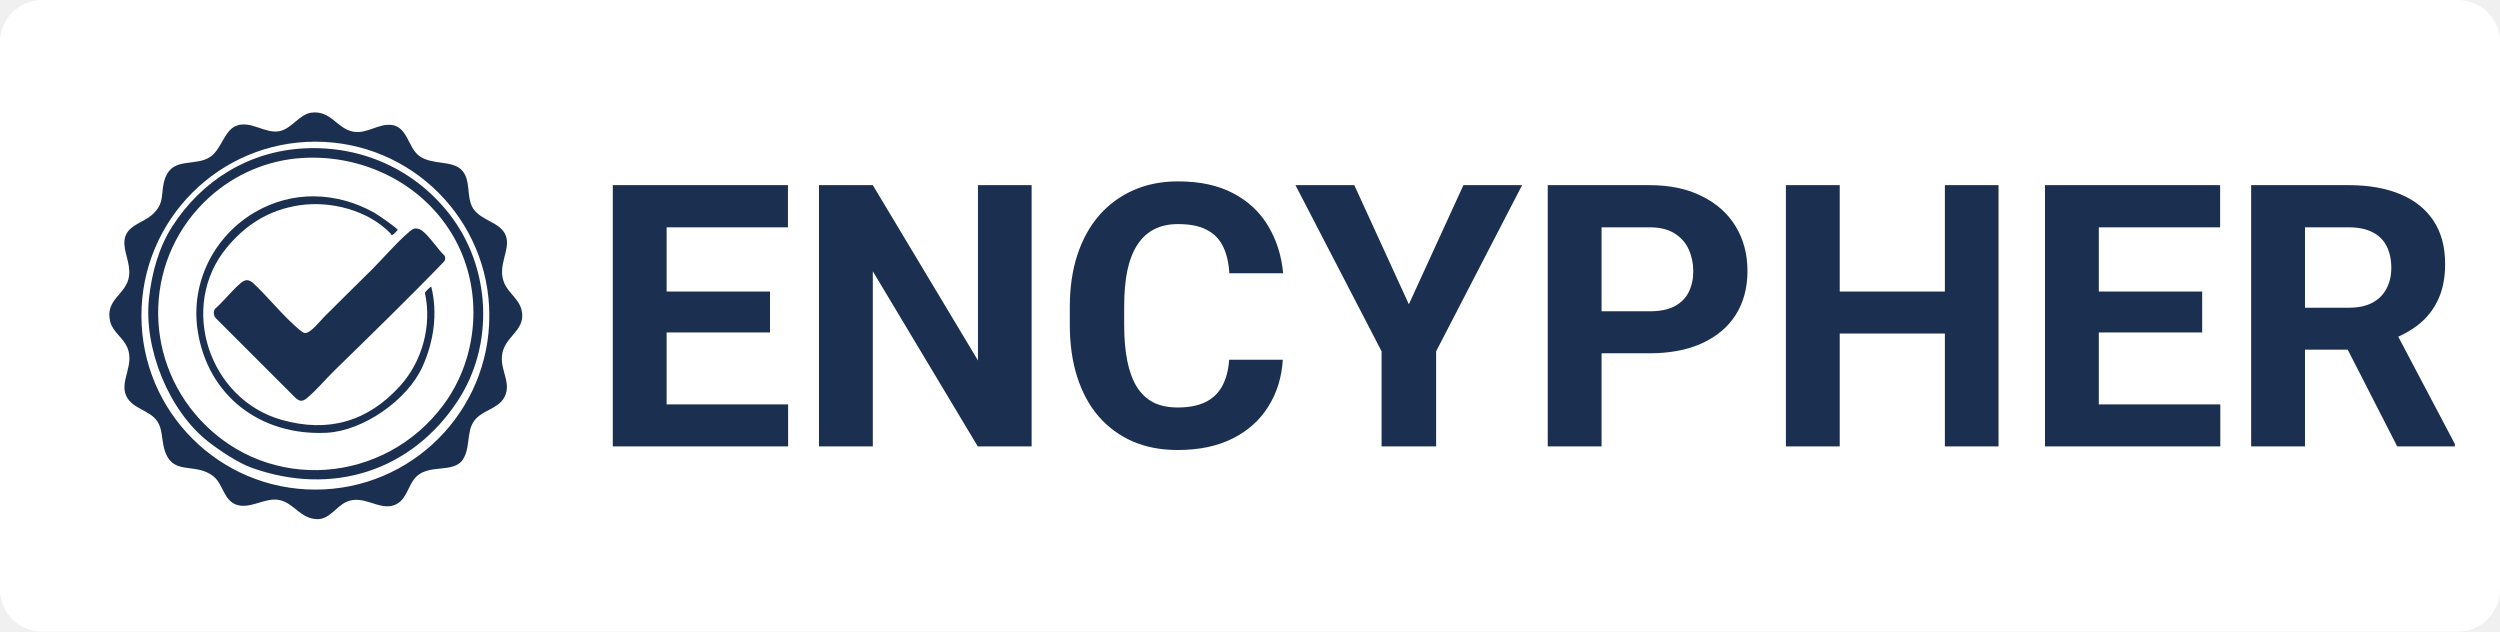
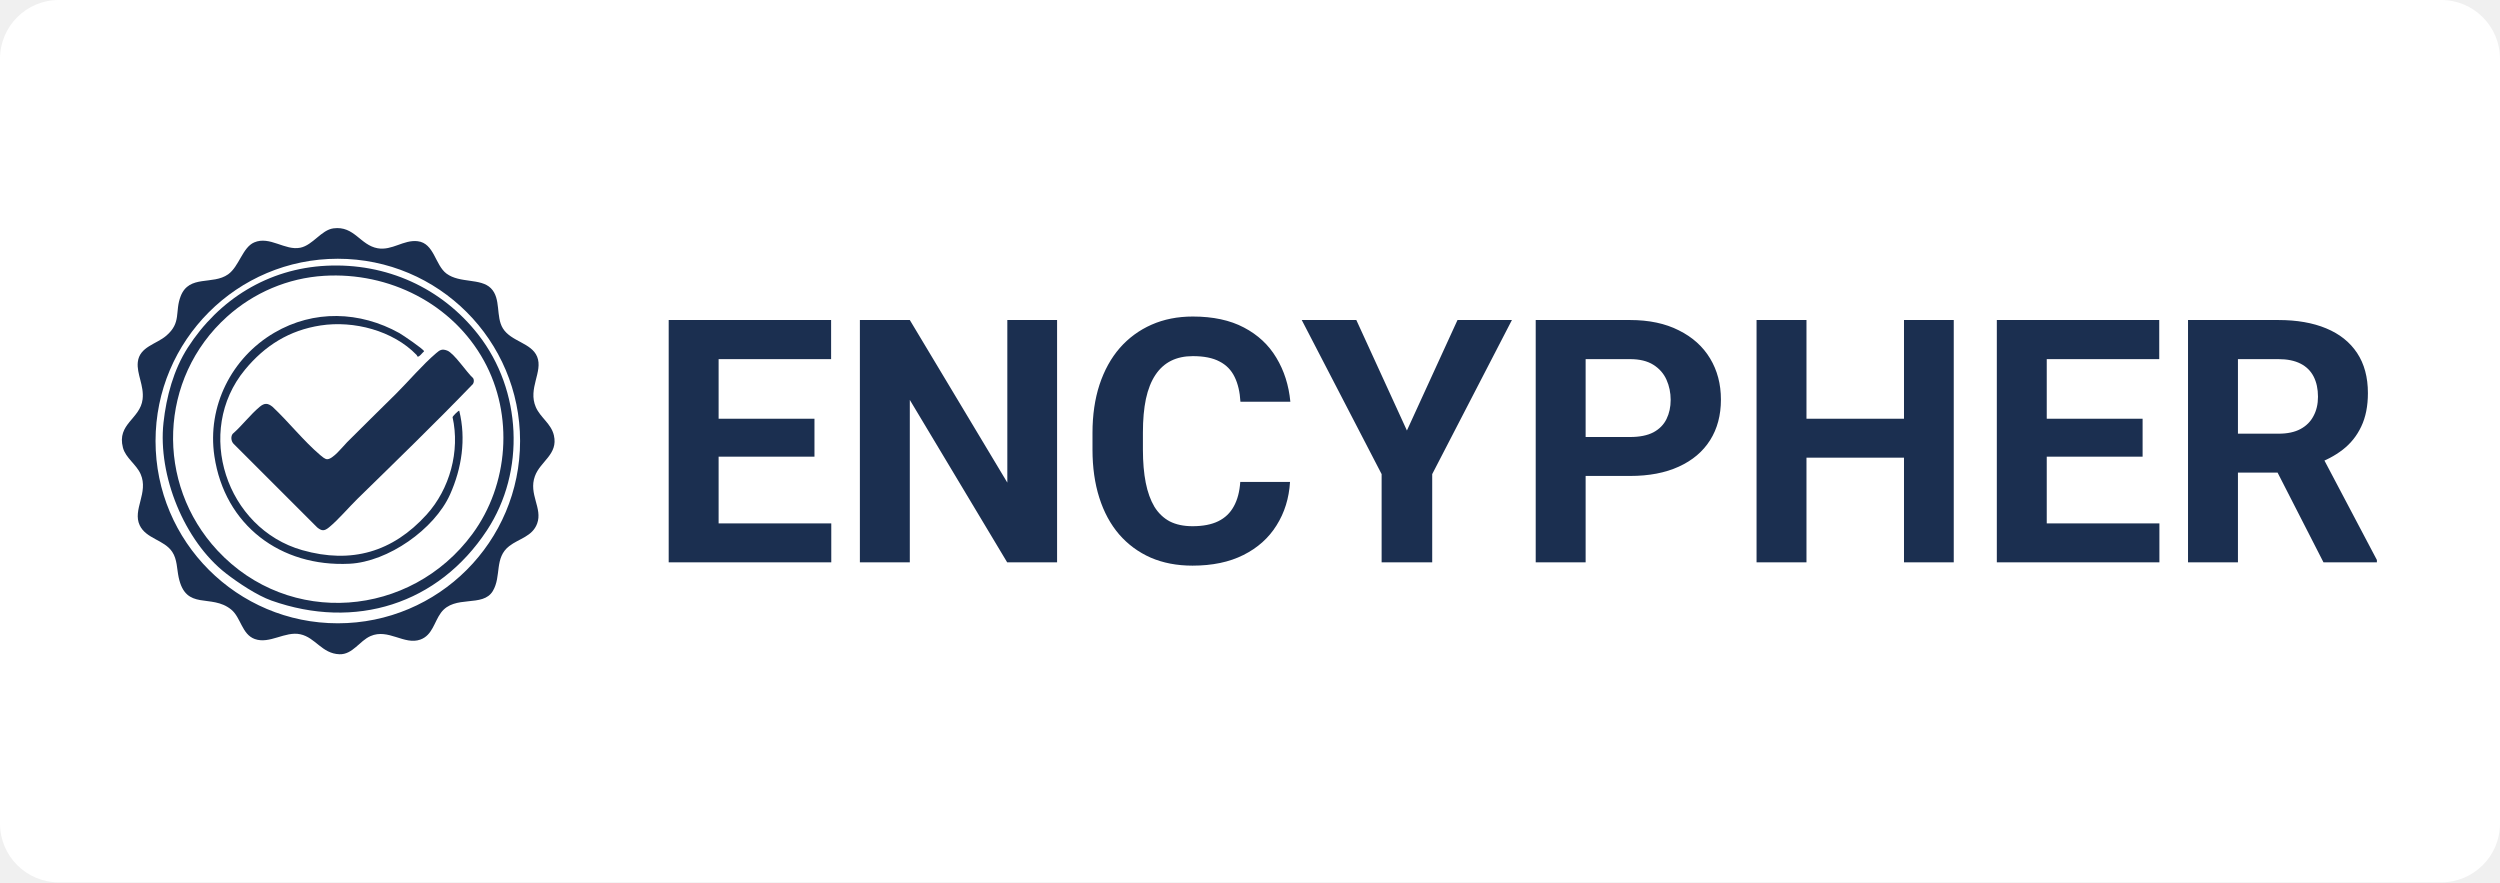
- <svg xmlns="http://www.w3.org/2000/svg" viewBox="0 0 950 240" width="950" height="240" role="img" aria-label="Encypher">
-   <rect x="0" y="0" width="950" height="240" rx="16" fill="#ffffff" />
-   <g transform="translate(40,40) scale(6.66667)">
+ <svg xmlns="http://www.w3.org/2000/svg" viewBox="0 0 680 240" width="680" height="240" role="img" aria-label="Encypher">
+   <rect x="0" y="0" width="680" height="240" rx="16" fill="#ffffff" />
+   <g transform="translate(32,60) scale(5)">
    <g transform="translate(12.7657,8.6617)">
      <path fill="#1b2f50" fill-rule="nonzero" transform="matrix(0.02354608,0,0,-0.02354608,9.12685,3.329909)" d="m 0,0 c 0,232.574 -188.539,421.113 -421.113,421.113 -232.574,0 -421.113,-188.539 -421.113,-421.113 0,-232.574 188.539,-421.113 421.113,-421.113 C -188.539,-421.113 0,-232.574 0,0 m -67.453,353 c 23.979,-23.981 10.797,-65.451 27.768,-92.817 18.974,-30.597 65.954,-33.172 79.076,-65.368 C 53.507,160.182 17.509,121.532 36.361,78.293 46.971,53.959 71.864,40.212 78.136,13.025 88.284,-30.962 46.909,-46.485 34.258,-81.182 c -15.204,-41.698 18.268,-74.005 5.128,-109.592 -10.999,-29.792 -41.748,-34.508 -64.249,-51.817 -35.197,-27.075 -17.661,-69.425 -38.048,-103.822 -23.241,-39.214 -88.417,-7.654 -119.92,-50.318 -15.57,-21.086 -19.66,-51.992 -47.602,-62.02 -37.141,-13.33 -73.918,26.168 -115.134,8.091 -25.387,-11.134 -41.467,-42.977 -71.635,-41.973 -40.694,1.354 -55.371,38.519 -90.549,46.161 -35.155,7.637 -70.921,-23.265 -105.134,-10.989 -29.976,10.755 -32.05,49.686 -54.486,68.033 -46.355,37.908 -104.624,-4.252 -121.466,74.566 -4.219,19.744 -3.26,41.357 -14.786,58.725 -18.598,28.025 -60.437,30.204 -75.202,61.504 -17.044,36.132 21.018,75.308 2.157,118.229 -9.922,22.582 -34.649,37.243 -40.879,61.005 -14.493,55.272 39.927,66.145 45.429,111.924 3.779,31.436 -14.077,58.522 -11.085,85.886 3.876,35.449 42.672,41.122 65.628,60.762 35.771,30.604 19.345,55.434 33.486,91.613 19.578,50.093 74.036,25.042 109.571,50.348 25.488,18.151 33.168,62.191 60.342,73.785 35.996,15.359 70.975,-19.554 106.446,-12.299 28.968,5.924 48.503,41.024 76.508,44.721 48.251,6.372 61.706,-38.856 102.102,-45.992 33.437,-5.906 59.88,20.108 92.391,16.301 38.545,-4.512 40.264,-55.377 66.904,-74.961 30.814,-22.653 78.673,-9.989 102.372,-33.689" />
      <path fill="#1b2f50" fill-rule="nonzero" transform="matrix(0.02354608,0,0,-0.02354608,-1.536626,-5.657183)" d="m 0,0 c -83.528,-5.076 -162.357,-38.8 -224.157,-94.394 -158.015,-142.145 -166.457,-385.295 -21.94,-540.428 165.409,-177.56 446.282,-154.97 588.662,38.19 84.213,114.248 95.688,274.838 27.221,399.718 C 297.105,-64.347 150.152,9.124 0,0 M 5.205,23.285 C 143.817,30.151 272.03,-27.605 356.728,-136.46 456.427,-264.595 466.08,-451.411 376.376,-587.884 263.962,-758.908 71.908,-818.956 -121.656,-750.26 c -32.852,11.659 -77.116,41.147 -104.929,62.729 -96.585,74.95 -157.627,226.56 -144.421,347.923 6.569,60.365 23.33,122.486 56.048,173.515 71.625,111.712 185.876,182.726 320.163,189.378" />
      <path fill="#1b2f50" fill-rule="nonzero" transform="matrix(0.02354608,0,0,-0.02354608,2.376377,0.760557)" d="m 0,0 c 29.751,29.632 61.152,66.947 92.627,93.729 8.727,7.426 13.408,10.728 25.56,6.146 16.328,-6.156 45.296,-50.829 60.057,-63.748 2.451,-4.138 2.004,-9.397 -0.391,-13.439 -87.041,-90.36 -177.441,-177.881 -267.071,-265.566 -20.595,-20.148 -44.143,-48.328 -65.711,-65.836 -10.684,-8.674 -16.474,-8.656 -27.14,0 l -193.453,193.451 c -5.327,5.857 -6.63,16.108 -1.906,22.6 21.521,18.741 40.871,44.559 62.52,62.579 10.895,9.068 18.62,9.015 29.722,-0.002 36.955,-34.62 71.913,-79.106 110.22,-111.604 3.871,-3.284 10.239,-8.849 15.195,-9.415 13.191,-1.507 37.453,29.815 46.694,39.13 C -75.711,-74.315 -37.573,-37.422 0,0" />
      <path fill="#1b2f50" fill-rule="nonzero" transform="matrix(0.02354608,0,0,-0.02354608,3.544771,-1.265833)" d="m 0,0 c -0.216,0.126 -1.012,2.659 -2.026,3.71 -54.348,56.357 -145.316,79.861 -221.695,68.13 -72.555,-11.143 -128.881,-46.55 -174.916,-102.365 -117.608,-142.594 -43.035,-367.034 132.52,-416.806 113.594,-32.204 209.023,-4.247 287.25,82.155 53.615,59.218 77.446,146.726 59.953,225.052 0.463,2.527 14.054,16.355 15.468,14.84 16.044,-65.162 5.842,-132.859 -21.313,-193.404 -36.108,-80.507 -143.607,-155.591 -232.049,-160.015 -159.635,-7.985 -288.716,89.134 -312.403,248.714 -17.045,114.837 39.58,227.12 138.491,285.019 91.096,53.324 197.675,49.923 288.862,-0.821 C -34.567,50.151 15.294,16.303 15.289,12.073 12.155,9.902 3.731,-2.182 0,0" />
    </g>
  </g>
-   <path fill="#1b2f50" transform="matrix(0.15517,0,0,0.15517,224,169.64)" aria-label="ENCYPHER" d="M 486.475,-102.832 V 0 H 145.898 V -102.832 Z M 188.965,-639.844 V 0 H 57.129 v -639.844 z m 253.125,260.596 v 100.195 h -296.191 v -100.195 z m 43.945,-260.596 v 103.271 H 145.898 v -103.271 z m 596.746,0 V 0 H 950.945 L 693.865,-428.906 V 0 H 562.029 v -639.844 h 131.836 l 257.52,429.346 v -429.346 z m 483.746,427.588 h 131.397 q -3.955,64.6 -35.596,114.697 -31.201,50.098 -87.451,78.223 -55.811,28.125 -134.473,28.125 -61.523,0 -110.303,-21.094 -48.779,-21.533 -83.496,-61.523 -34.277,-39.99 -52.295,-96.68 -18.017,-56.689 -18.017,-127.002 v -44.385 q 0,-70.312 18.457,-127.002 18.896,-57.129 53.613,-97.119 35.156,-39.99 83.936,-61.523 48.779,-21.533 108.984,-21.533 79.981,0 134.912,29.004 55.371,29.004 85.693,79.98 30.762,50.977 36.914,116.016 h -131.836 q -2.197,-38.672 -15.381,-65.479 -13.184,-27.246 -39.99,-40.869 -26.367,-14.062 -70.312,-14.062 -32.959,0 -57.568,12.305 -24.609,12.305 -41.309,37.354 -16.699,25.049 -25.049,63.281 -7.91,37.793 -7.91,88.77 v 45.264 q 0,49.658 7.471,87.451 7.471,37.354 22.852,63.281 15.82,25.488 40.43,38.672 25.049,12.744 60.205,12.744 41.309,0 68.115,-13.184 26.807,-13.184 40.869,-39.111 14.502,-25.928 17.139,-64.6 z m 306.492,-427.588 133.594,291.797 133.594,-291.797 h 143.701 l -210.498,406.934 V 0 h -133.594 v -232.91 l -210.938,-406.934 z m 722.879,411.768 H 2432.862 V -330.908 h 163.037 q 37.793,0 61.523,-12.305 23.73,-12.744 34.717,-35.156 10.986,-22.412 10.986,-50.537 0,-28.564 -10.986,-53.174 -10.986,-24.609 -34.717,-39.551 -23.73,-14.941 -61.523,-14.941 h -117.334 V 0 H 2346.729 v -639.844 h 249.17 q 75.147,0 128.76,27.246 54.053,26.807 82.617,74.268 28.564,47.461 28.564,108.545 0,61.963 -28.564,107.227 -28.564,45.264 -82.617,69.873 -53.613,24.609 -128.76,24.609 z m 760.739,-151.172 v 102.832 h -333.984 v -102.832 z m -294.873,-260.596 V 0 H 2929.929 v -639.844 z m 388.916,0 V 0 h -131.397 v -639.844 z m 543.094,537.012 V 0 H 3653.198 V -102.832 Z M 3696.265,-639.844 V 0 H 3564.429 v -639.844 z m 253.125,260.596 v 100.195 h -296.191 v -100.195 z m 43.945,-260.596 v 103.271 h -340.137 v -103.271 z m 75.994,0 h 238.623 q 73.389,0 126.123,21.973 53.174,21.973 81.738,65.039 28.564,43.066 28.564,105.908 0,51.416 -17.578,88.33 -17.139,36.475 -48.779,61.084 -31.201,24.17 -73.389,38.672 l -41.748,21.973 h -207.422 l -0.879,-102.832 h 154.248 q 34.717,0 57.568,-12.305 22.852,-12.305 34.277,-34.277 11.865,-21.973 11.865,-50.977 0,-30.762 -11.426,-53.174 -11.426,-22.412 -34.717,-34.277 -23.291,-11.865 -58.447,-11.865 H 4201.165 V 0 H 4069.329 Z M 4427.044,0 l -145.898,-285.205 139.307,-0.879 147.656,279.932 V 0 Z" />
+   <path fill="#1b2f50" transform="matrix(0.103,0,0,0.103,176,152.95)" aria-label="ENCYPHER" d="M 486.475,-102.832 V 0 H 145.898 V -102.832 Z M 188.965,-639.844 V 0 H 57.129 v -639.844 z m 253.125,260.596 v 100.195 h -296.191 v -100.195 z m 43.945,-260.596 v 103.271 H 145.898 v -103.271 z m 596.746,0 V 0 H 950.945 L 693.865,-428.906 V 0 H 562.029 v -639.844 h 131.836 l 257.52,429.346 v -429.346 z m 483.746,427.588 h 131.397 q -3.955,64.6 -35.596,114.697 -31.201,50.098 -87.451,78.223 -55.811,28.125 -134.473,28.125 -61.523,0 -110.303,-21.094 -48.779,-21.533 -83.496,-61.523 -34.277,-39.99 -52.295,-96.68 -18.017,-56.689 -18.017,-127.002 v -44.385 q 0,-70.312 18.457,-127.002 18.896,-57.129 53.613,-97.119 35.156,-39.99 83.936,-61.523 48.779,-21.533 108.984,-21.533 79.981,0 134.912,29.004 55.371,29.004 85.693,79.98 30.762,50.977 36.914,116.016 h -131.836 q -2.197,-38.672 -15.381,-65.479 -13.184,-27.246 -39.99,-40.869 -26.367,-14.062 -70.312,-14.062 -32.959,0 -57.568,12.305 -24.609,12.305 -41.309,37.354 -16.699,25.049 -25.049,63.281 -7.91,37.793 -7.91,88.77 v 45.264 q 0,49.658 7.471,87.451 7.471,37.354 22.852,63.281 15.82,25.488 40.43,38.672 25.049,12.744 60.205,12.744 41.309,0 68.115,-13.184 26.807,-13.184 40.869,-39.111 14.502,-25.928 17.139,-64.6 z m 306.492,-427.588 133.594,291.797 133.594,-291.797 h 143.701 l -210.498,406.934 V 0 h -133.594 v -232.91 l -210.938,-406.934 z m 722.879,411.768 H 2432.862 V -330.908 h 163.037 q 37.793,0 61.523,-12.305 23.73,-12.744 34.717,-35.156 10.986,-22.412 10.986,-50.537 0,-28.564 -10.986,-53.174 -10.986,-24.609 -34.717,-39.551 -23.73,-14.941 -61.523,-14.941 h -117.334 V 0 H 2346.729 v -639.844 h 249.17 q 75.147,0 128.76,27.246 54.053,26.807 82.617,74.268 28.564,47.461 28.564,108.545 0,61.963 -28.564,107.227 -28.564,45.264 -82.617,69.873 -53.613,24.609 -128.76,24.609 z m 760.739,-151.172 v 102.832 h -333.984 v -102.832 z m -294.873,-260.596 V 0 H 2929.929 v -639.844 z m 388.916,0 V 0 h -131.397 v -639.844 z m 543.094,537.012 V 0 H 3653.198 V -102.832 Z M 3696.265,-639.844 V 0 H 3564.429 v -639.844 z m 253.125,260.596 v 100.195 h -296.191 v -100.195 z m 43.945,-260.596 v 103.271 h -340.137 v -103.271 z m 75.994,0 h 238.623 q 73.389,0 126.123,21.973 53.174,21.973 81.738,65.039 28.564,43.066 28.564,105.908 0,51.416 -17.578,88.33 -17.139,36.475 -48.779,61.084 -31.201,24.17 -73.389,38.672 l -41.748,21.973 h -207.422 l -0.879,-102.832 h 154.248 q 34.717,0 57.568,-12.305 22.852,-12.305 34.277,-34.277 11.865,-21.973 11.865,-50.977 0,-30.762 -11.426,-53.174 -11.426,-22.412 -34.717,-34.277 -23.291,-11.865 -58.447,-11.865 H 4201.165 V 0 H 4069.329 Z M 4427.044,0 l -145.898,-285.205 139.307,-0.879 147.656,279.932 V 0 Z" />
</svg>
